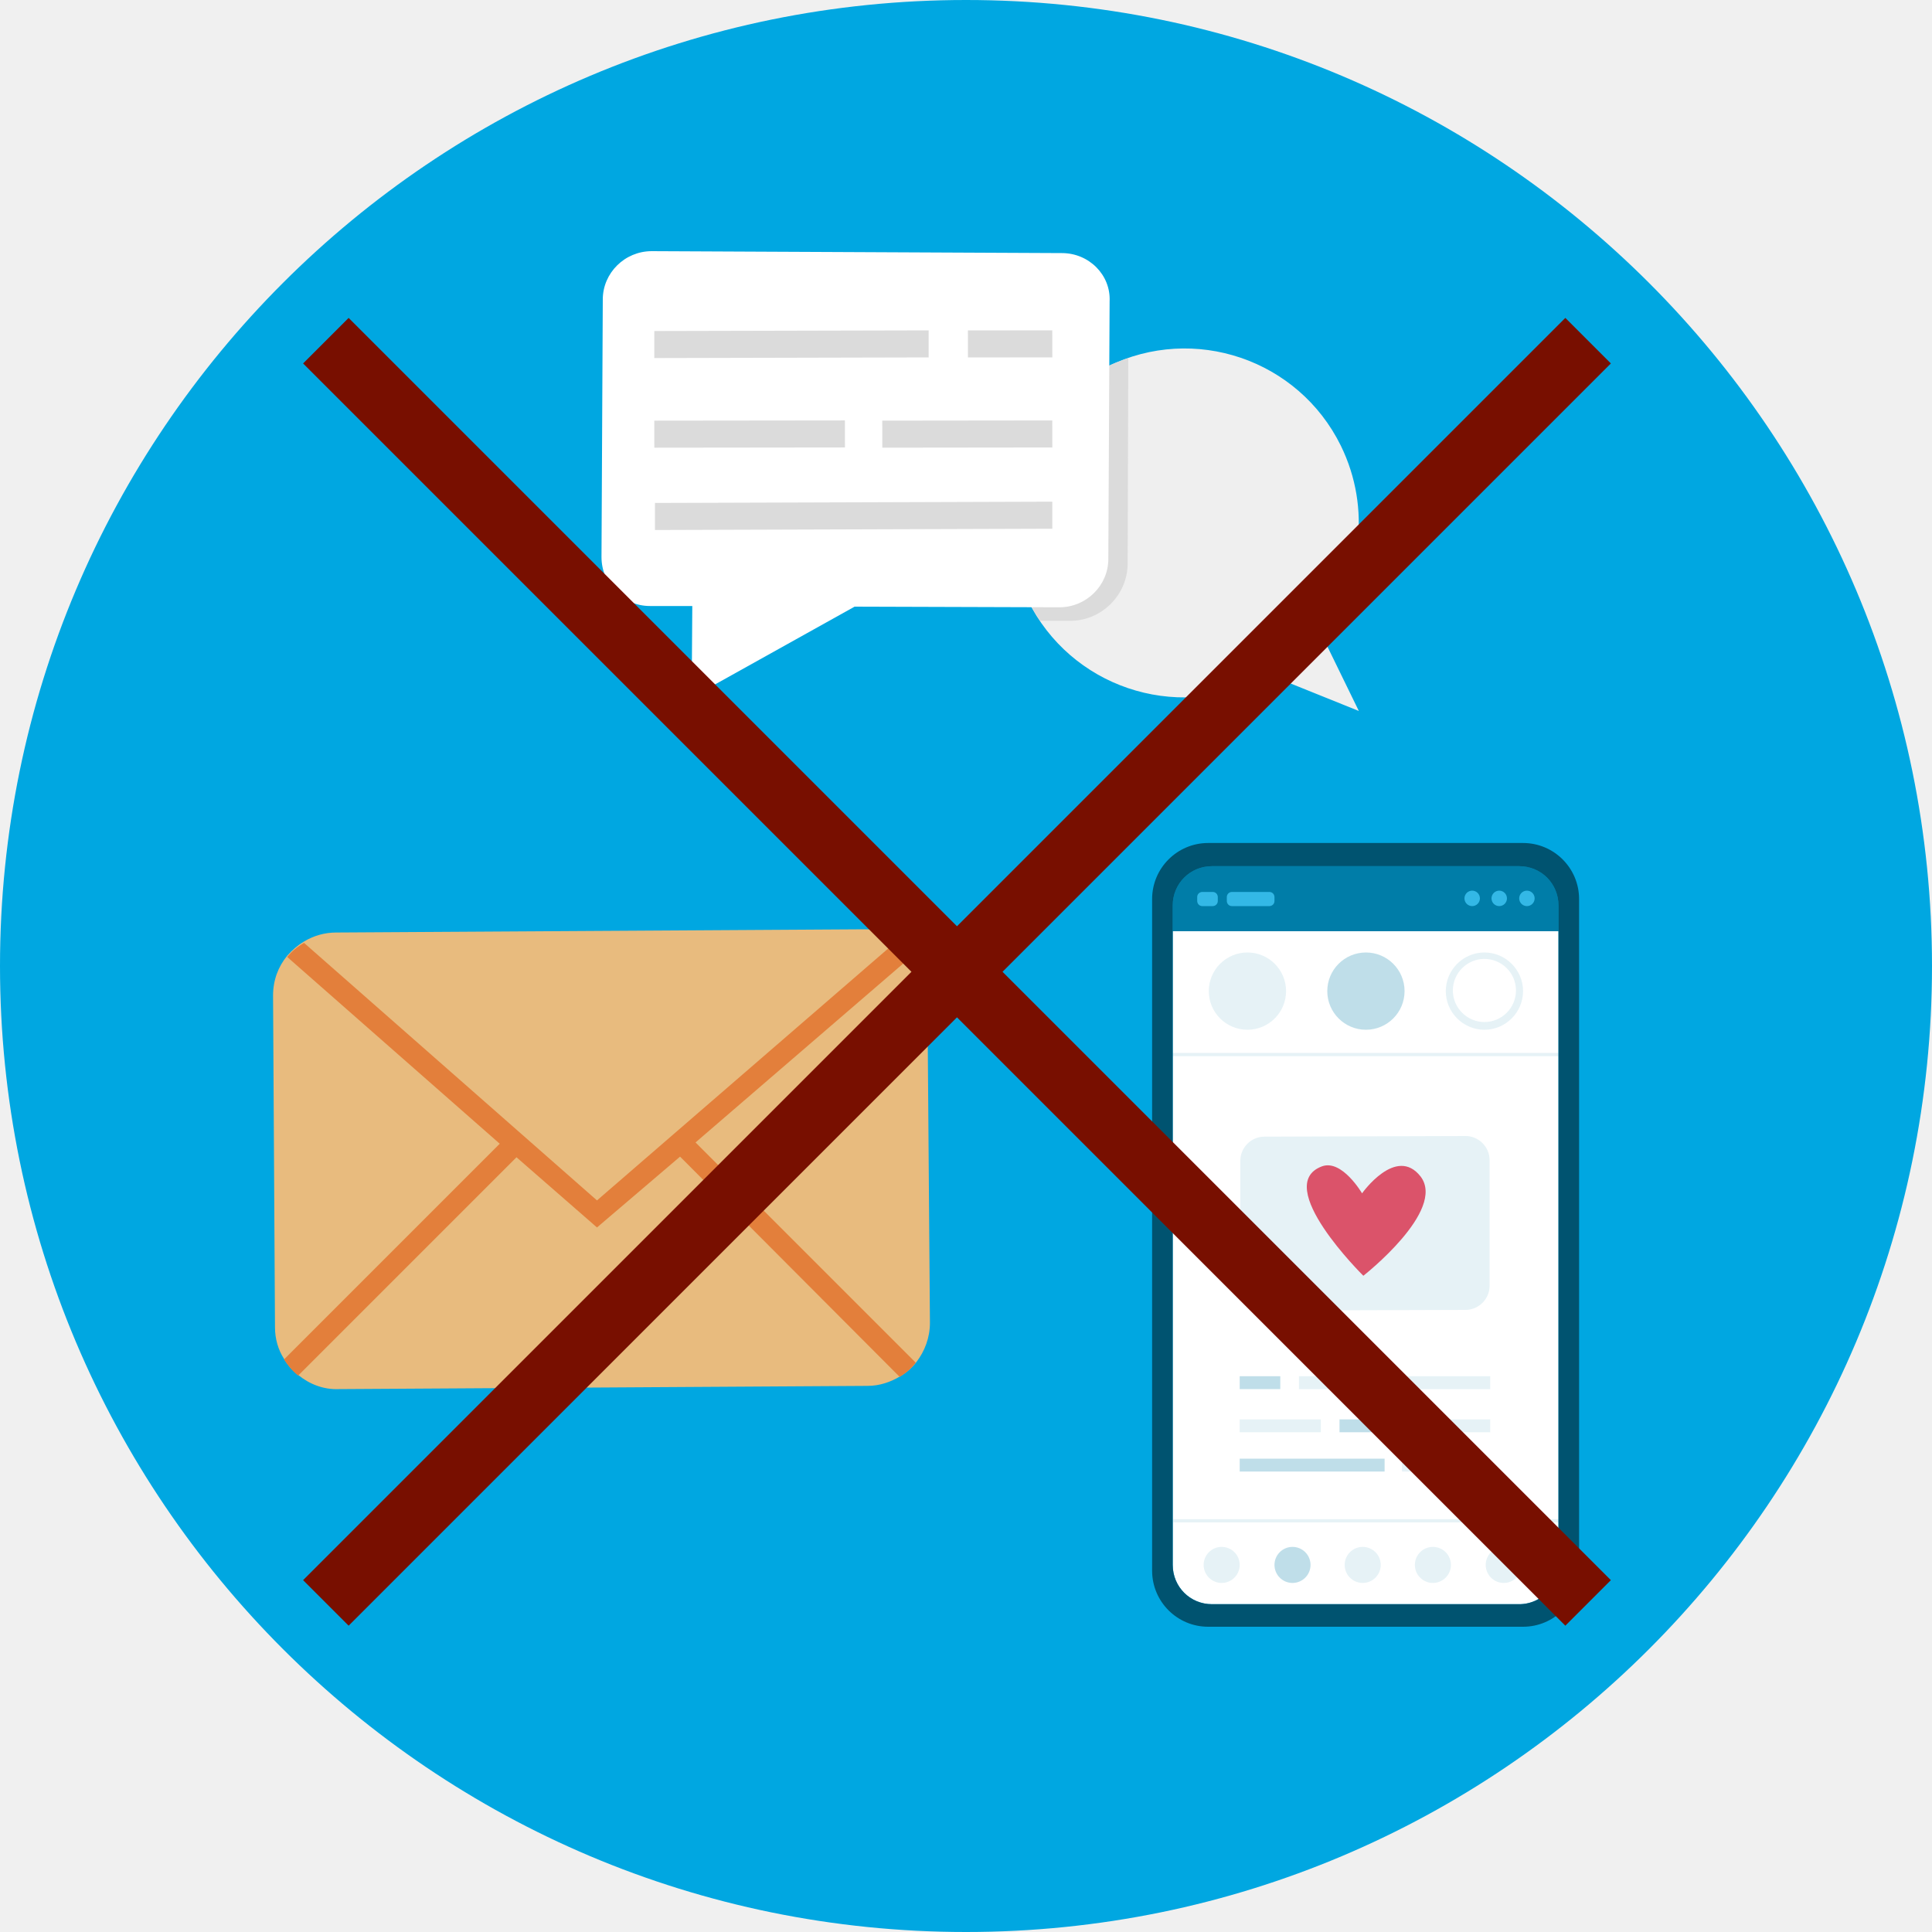
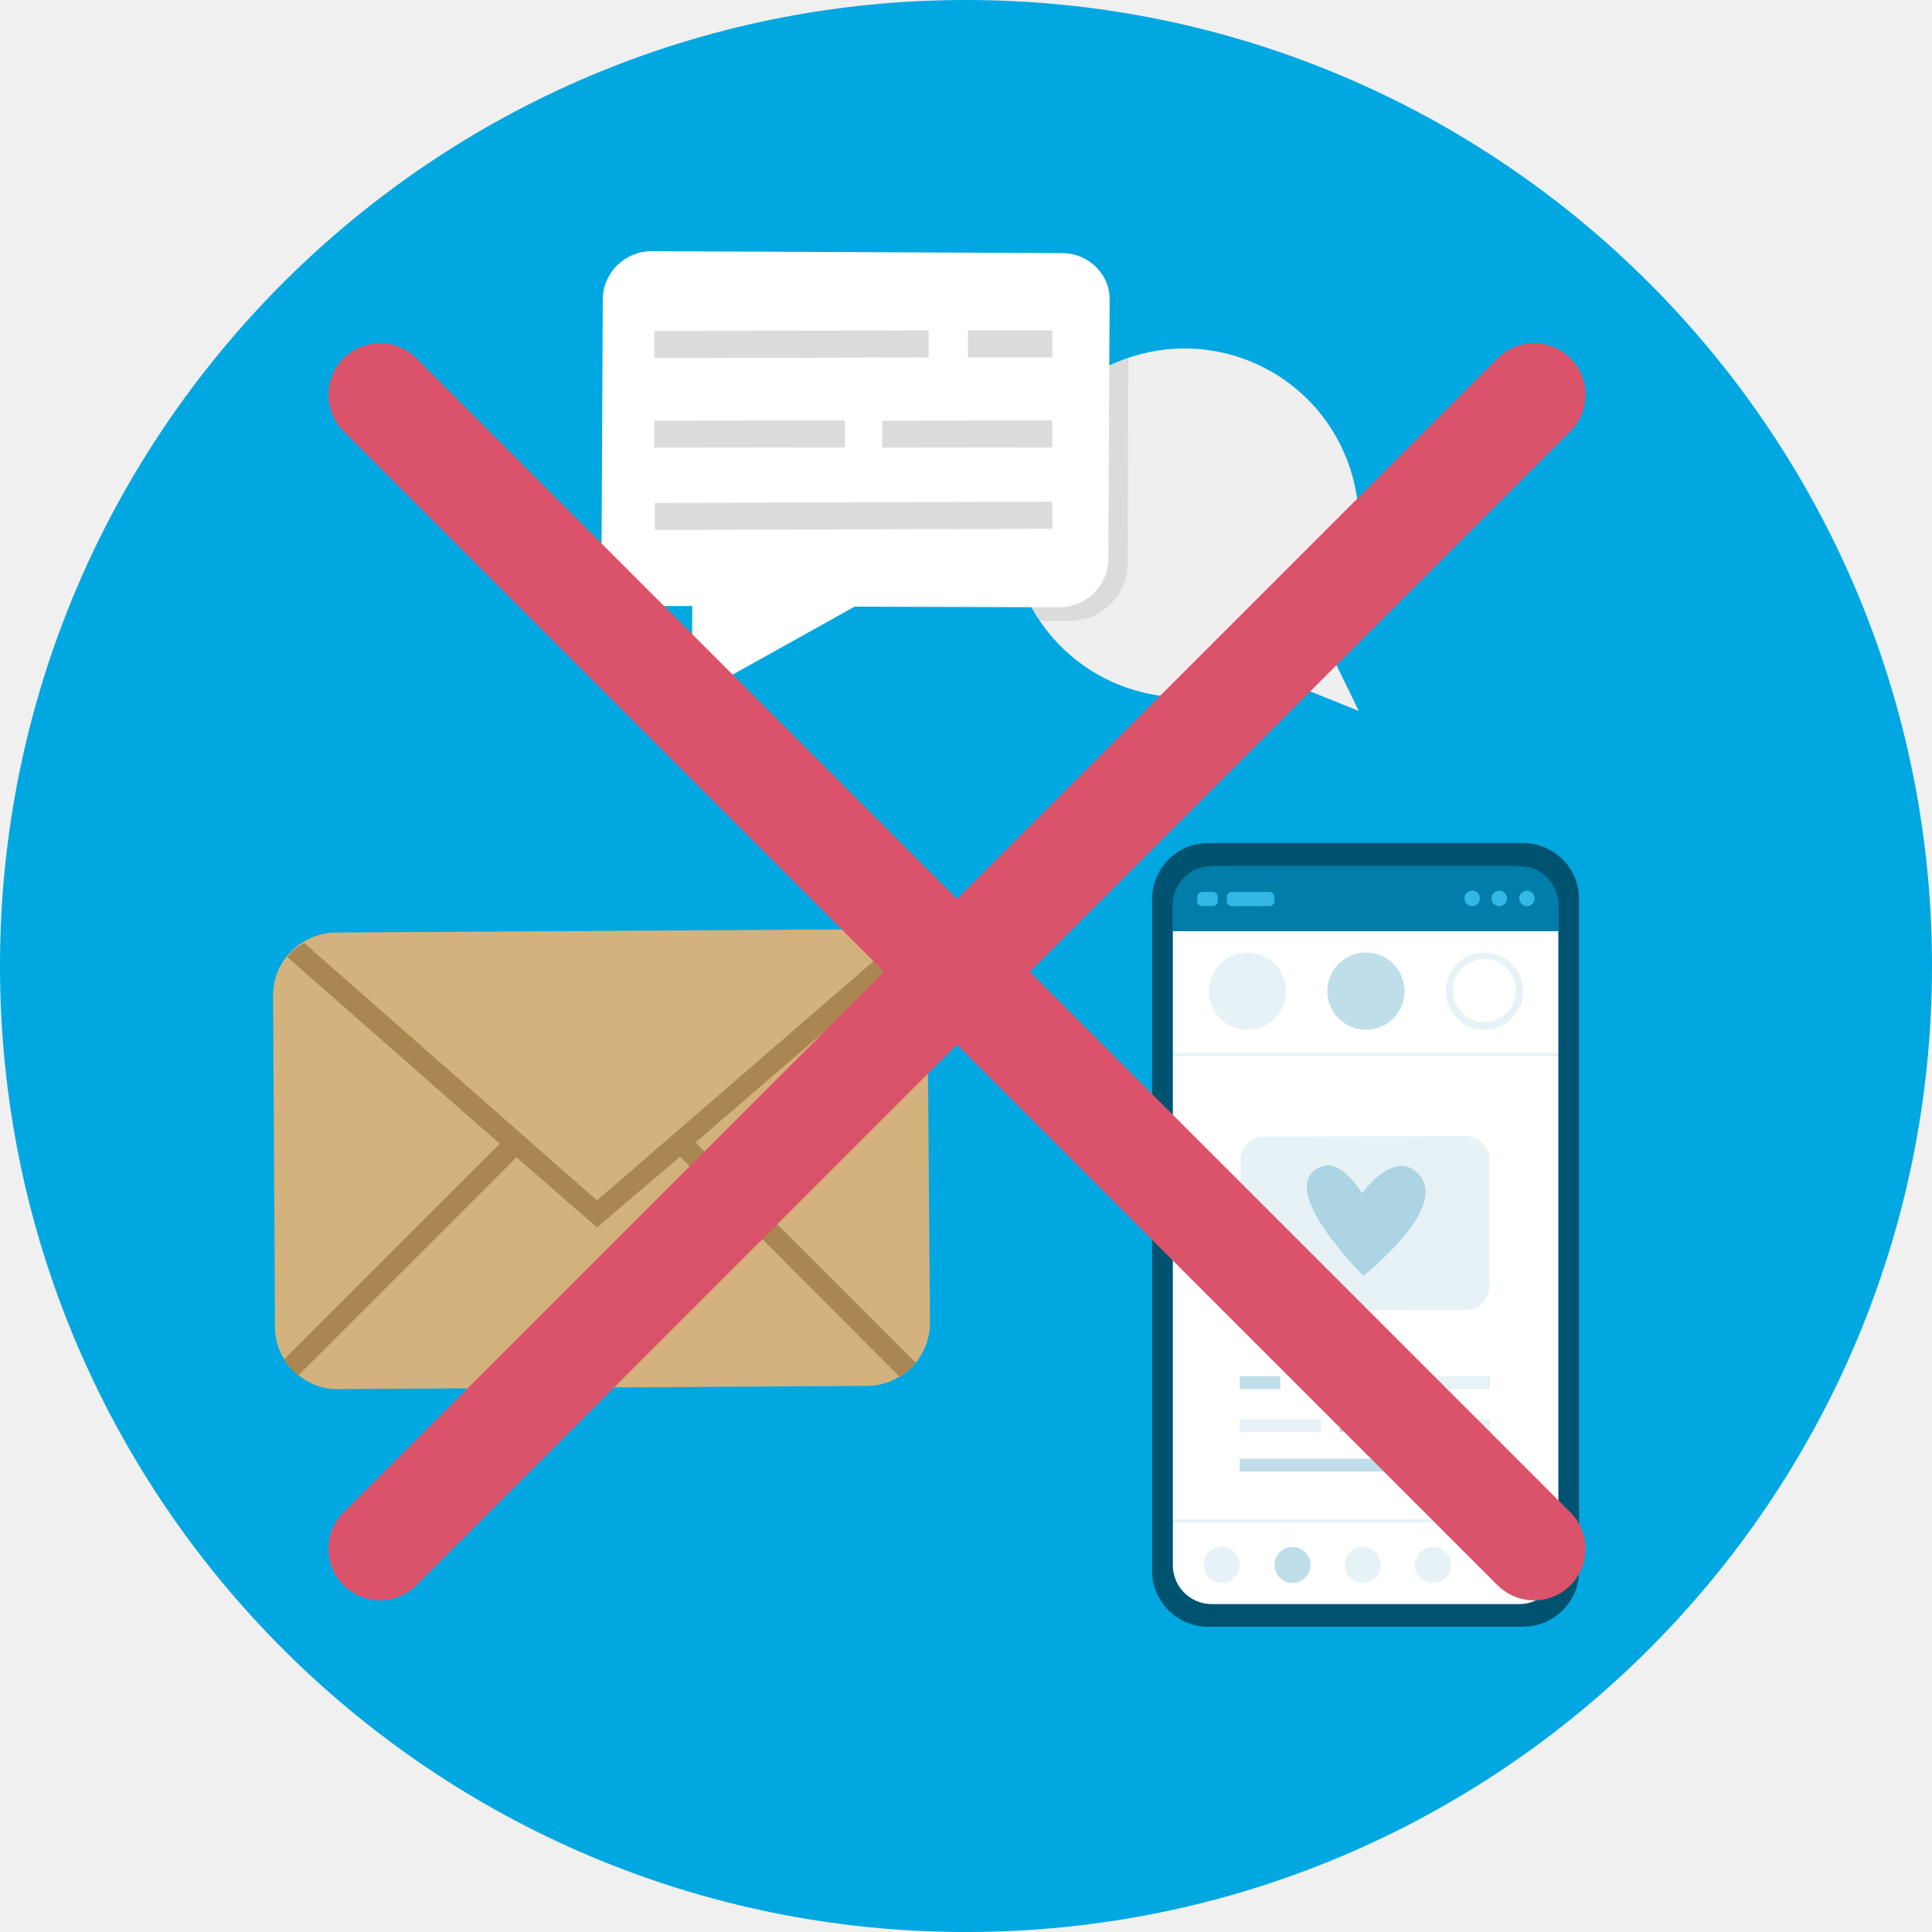
<svg xmlns="http://www.w3.org/2000/svg" version="1.1" id="_x33__x5F_2_x5F_120" x="0px" y="0px" viewBox="0 0 300 300" style="enable-background:new 0 0 300 300;" xml:space="preserve">
  <style type="text/css">
	.st0{display:none;fill:#33B8E6;}
	.st1{fill:#00A7E1;}
- 	.st2{fill:#E8BB7E;}
- 	.st3{fill:#E37F3B;}
+ 	.st2{fill:#D3B27D;}
+ 	.st3{fill:#AA8652;}
	.st4{fill:#007DA8;}
	.st5{fill:#FFFFFF;}
	.st6{opacity:0.1;fill:#007DA8;enable-background:new    ;}
	.st7{opacity:0.25;fill:#007DA8;enable-background:new    ;}
	.st8{fill:#005370;}
	.st9{fill:#33B8E6;}
- 	.st10{fill:#DB536A;}
- 	.st11{fill:#EFEFEF;}
- 	.st12{fill:#DBDBDB;}
- 	.st13{fill:none;stroke:#780F00;stroke-width:10;stroke-miterlimit:10;}
+ 	.st10{fill:#EFEFEF;}
+ 	.st11{fill:#DBDBDB;}
+ 	.st12{fill:none;stroke:#DB536A;stroke-width:16;stroke-linecap:round;stroke-miterlimit:10;}
</style>
  <g id="lts_x5F_u1_x5F_s2_x5F_p1_x5F_casestudy2.svg">
    <rect id="bg_00000072995423060865034220000000392601419939284620_" y="0" class="st0" width="300" height="300" />
    <g id="circle_00000020393188522489659120000015581029147188072335_">
      <g>
        <g id="Layer_1_00000062194031056019399710000012180682927897487516_">
          <ellipse class="st1" cx="150" cy="150" rx="150" ry="150" />
        </g>
      </g>
    </g>
  </g>
  <g>
    <g>
      <path class="st2" d="M144,154c0-2.1-0.7-4.1-1.9-5.7c-0.1-0.1-0.2-0.2-0.2-0.3c-0.6-0.8-1.4-1.5-2.2-2c-0.1-0.1-0.2-0.2-0.3-0.2    c-1.5-0.9-3.3-1.5-5.1-1.5l-82.1,0.5c-1.8,0-3.5,0.5-5,1.4c-1,0.6-1.8,1.3-2.6,2.2c-1.4,1.7-2.2,3.8-2.2,6.2l0.3,51.5    c0,1.8,0.5,3.5,1.4,4.9c0.6,1,1.3,1.8,2.2,2.5c1.7,1.4,3.9,2.3,6.3,2.2l82.1-0.5c1.9,0,3.6-0.6,5.1-1.5c1-0.6,1.8-1.3,2.5-2.2    c1.3-1.7,2.1-3.8,2.1-6.1L144,154z" />
    </g>
    <path class="st3" d="M142.2,211.6c-0.7,0.9-1.5,1.6-2.5,2.2l-34.1-34.2l-12.9,11l-12.5-10.9l-33.9,33.9c-0.9-0.7-1.6-1.6-2.2-2.5   l33.5-33.5l-33-29c0.7-0.9,1.6-1.6,2.6-2.2l45.5,40l46.7-40.4c0.1,0.1,0.2,0.1,0.3,0.2c0.8,0.6,1.6,1.2,2.2,2L108,177.4   L142.2,211.6z" />
  </g>
  <g>
    <g>
      <path class="st4" d="M242,140.6c0-3.4-2.7-6.1-6.1-6.1h-47.7c-3.4,0-6.1,2.7-6.1,6.1v4H242V140.6z" />
      <path class="st5" d="M182.1,144.6V243c0,3.4,2.7,6.1,6.1,6.1h47.7c1.9,0,3.6-0.9,4.7-2.2c0.9-1.1,1.4-2.4,1.4-3.9v-98.4H182.1z" />
      <g>
        <g>
          <ellipse class="st6" cx="189.7" cy="243" rx="2.8" ry="2.8" />
          <ellipse class="st7" cx="200.7" cy="243" rx="2.8" ry="2.8" />
          <ellipse class="st6" cx="211.6" cy="243" rx="2.8" ry="2.8" />
          <ellipse class="st6" cx="222.5" cy="243" rx="2.8" ry="2.8" />
          <ellipse class="st6" cx="233.5" cy="243" rx="2.8" ry="2.8" />
        </g>
        <g>
          <g>
            <rect x="192.5" y="213.7" class="st7" width="6.3" height="2" />
            <rect x="192.5" y="220.4" class="st6" width="12.6" height="2" />
            <rect x="208" y="220.4" class="st7" width="14.1" height="2" />
            <rect x="224.9" y="220.4" class="st6" width="6.5" height="2" />
            <rect x="217.7" y="226.5" class="st6" width="13.7" height="2" />
            <rect x="201.7" y="213.7" class="st6" width="29.7" height="2" />
            <rect x="192.5" y="226.5" class="st7" width="22.5" height="2" />
          </g>
        </g>
        <rect x="182.2" y="235.9" class="st6" width="59.9" height="0.5" />
        <g>
          <ellipse class="st6" cx="193.7" cy="153.9" rx="6" ry="6" />
          <ellipse class="st7" cx="212.1" cy="153.9" rx="6" ry="6" />
          <path class="st6" d="M230.5,159.9c3.3,0,6-2.7,6-6s-2.7-6-6-6s-6,2.7-6,6S227.2,159.9,230.5,159.9z M230.5,148.9      c2.7,0,4.9,2.2,4.9,4.9s-2.2,4.9-4.9,4.9s-4.9-2.2-4.9-4.9S227.8,148.9,230.5,148.9z" />
        </g>
        <rect x="182.1" y="163.5" class="st6" width="59.9" height="0.5" />
      </g>
      <g>
        <path class="st8" d="M236.5,130.9h-48.9c-4.8,0-8.7,3.9-8.7,8.7v104.3c0,4.8,3.9,8.7,8.7,8.7h48.9c4.8,0,8.7-3.9,8.7-8.7V139.6     C245.2,134.8,241.3,130.9,236.5,130.9z M242,158.9v36.9V243c0,1.5-0.5,2.8-1.4,3.9c-1.1,1.3-2.8,2.2-4.7,2.2h-32.4h-15.3     c-3.4,0-6.1-2.7-6.1-6.1v-50.2v-35.4v-16.8c0-3.4,2.7-6.1,6.1-6.1h47.7c3.4,0,6.1,2.7,6.1,6.1V158.9z" />
        <path class="st9" d="M197.1,140.7h-5.8c-0.5,0-0.8-0.4-0.8-0.8v-0.6c0-0.5,0.4-0.8,0.8-0.8h5.8c0.5,0,0.8,0.4,0.8,0.8v0.6     C197.9,140.4,197.5,140.7,197.1,140.7z" />
        <path class="st9" d="M188.3,140.7h-1.6c-0.5,0-0.8-0.4-0.8-0.8v-0.6c0-0.5,0.4-0.8,0.8-0.8h1.6c0.5,0,0.8,0.4,0.8,0.8v0.6     C189.1,140.4,188.7,140.7,188.3,140.7z" />
        <ellipse class="st9" cx="237.1" cy="139.5" rx="1.2" ry="1.2" />
        <ellipse class="st9" cx="228.6" cy="139.5" rx="1.2" ry="1.2" />
        <ellipse class="st9" cx="232.8" cy="139.5" rx="1.2" ry="1.2" />
      </g>
    </g>
    <g>
      <path class="st6" d="M227.6,176.4l-31.3,0.1c-2,0-3.7,1.7-3.7,3.7v19.6c0,2,1.7,3.7,3.7,3.7l31.3-0.1c2,0,3.7-1.7,3.7-3.7v-19.6    C231.3,178.1,229.6,176.4,227.6,176.4z" />
-       <path class="st10" d="M211.5,185.3c0,0-3.1-5.3-6.2-4.2c-7.9,2.9,6.4,17,6.4,17s12.9-10.1,8.9-15.4    C216.8,177.8,211.5,185.3,211.5,185.3z" />
+       <path class="st7" d="M211.5,185.3c0,0-3.1-5.3-6.2-4.2c-7.9,2.9,6.4,17,6.4,17s12.9-10.1,8.9-15.4    C216.8,177.8,211.5,185.3,211.5,185.3z" />
    </g>
  </g>
  <g>
-     <path class="st11" d="M172,56.9c13.4-6.6,29.6-1.1,36.2,12.3c4.8,9.8,3.2,21-3.2,28.9l6,12.3l-13.9-5.6c-0.4,0.2-0.8,0.5-1.3,0.7   c-13.4,6.6-29.6,1.1-36.2-12.3C153,79.7,158.6,63.5,172,56.9z" />
+     <path class="st10" d="M172,56.9c13.4-6.6,29.6-1.1,36.2,12.3c4.8,9.8,3.2,21-3.2,28.9l6,12.3l-13.9-5.6c-0.4,0.2-0.8,0.5-1.3,0.7   c-13.4,6.6-29.6,1.1-36.2-12.3C153,79.7,158.6,63.5,172,56.9z" />
  </g>
-   <path class="st12" d="M175.1,87.5l0.1-31.9c-1.1,0.4-2.2,0.8-3.3,1.3c-13.4,6.6-18.9,22.8-12.3,36.2c0.6,1.2,1.2,2.3,1.9,3.3h4.5  C171,96.5,175.1,92.4,175.1,87.5z" />
+   <path class="st11" d="M175.1,87.5l0.1-31.9c-1.1,0.4-2.2,0.8-3.3,1.3c-13.4,6.6-18.9,22.8-12.3,36.2c0.6,1.2,1.2,2.3,1.9,3.3h4.5  C171,96.5,175.1,92.4,175.1,87.5z" />
  <g>
    <path class="st5" d="M164.9,39.3L101.2,39c-4.2,0-7.6,3.4-7.6,7.5l-0.2,40c0,4.2,3.4,7.6,7.5,7.6h6.6l-0.1,14.2l25.3-14.1l31.8,0.1   c4.2,0,7.6-3.4,7.6-7.5l0.2-40C172.5,42.7,169.1,39.3,164.9,39.3z" />
    <g>
      <g>
-         <rect x="150.3" y="51.3" transform="matrix(1 -1.131563e-03 1.131563e-03 1 -6.032508e-02 0.1775)" class="st12" width="13.1" height="4.2" />
-         <rect x="137" y="65.3" transform="matrix(1 -1.130074e-03 1.130074e-03 1 -7.607117e-02 0.1698)" class="st12" width="26.4" height="4.2" />
-         <rect x="101.6" y="65.3" transform="matrix(1 -1.130417e-03 1.130417e-03 1 -7.611578e-02 0.1316)" class="st12" width="29.6" height="4.2" />
-         <polygon class="st12" points="144.2,55.5 101.6,55.6 101.6,51.4 144.2,51.3    " />
-         <polygon class="st12" points="163.4,82.1 101.7,82.3 101.7,78.1 163.4,77.9    " />
+         <rect x="150.3" y="51.3" transform="matrix(1 -1.131561e-03 1.131561e-03 1 -6.032497e-02 0.1775)" class="st11" width="13.1" height="4.2" />
+         <rect x="137" y="65.3" transform="matrix(1 -1.130072e-03 1.130072e-03 1 -7.607104e-02 0.1698)" class="st11" width="26.4" height="4.2" />
+         <rect x="101.6" y="65.3" transform="matrix(1 -1.130415e-03 1.130415e-03 1 -7.611565e-02 0.1316)" class="st11" width="29.6" height="4.2" />
+         <polygon class="st11" points="144.2,55.5 101.6,55.6 101.6,51.4 144.2,51.3    " />
+         <polygon class="st11" points="163.4,82.1 101.7,82.3 101.7,78.1 163.4,77.9    " />
      </g>
    </g>
  </g>
-   <line class="st13" x1="50.6" y1="52.9" x2="246.6" y2="248.9" />
-   <line class="st13" x1="246.6" y1="52.9" x2="50.6" y2="248.9" />
+   <line class="st12" x1="59" y1="61.3" x2="238.2" y2="240.5" />
+   <line class="st12" x1="238.2" y1="61.3" x2="59" y2="240.5" />
</svg>
